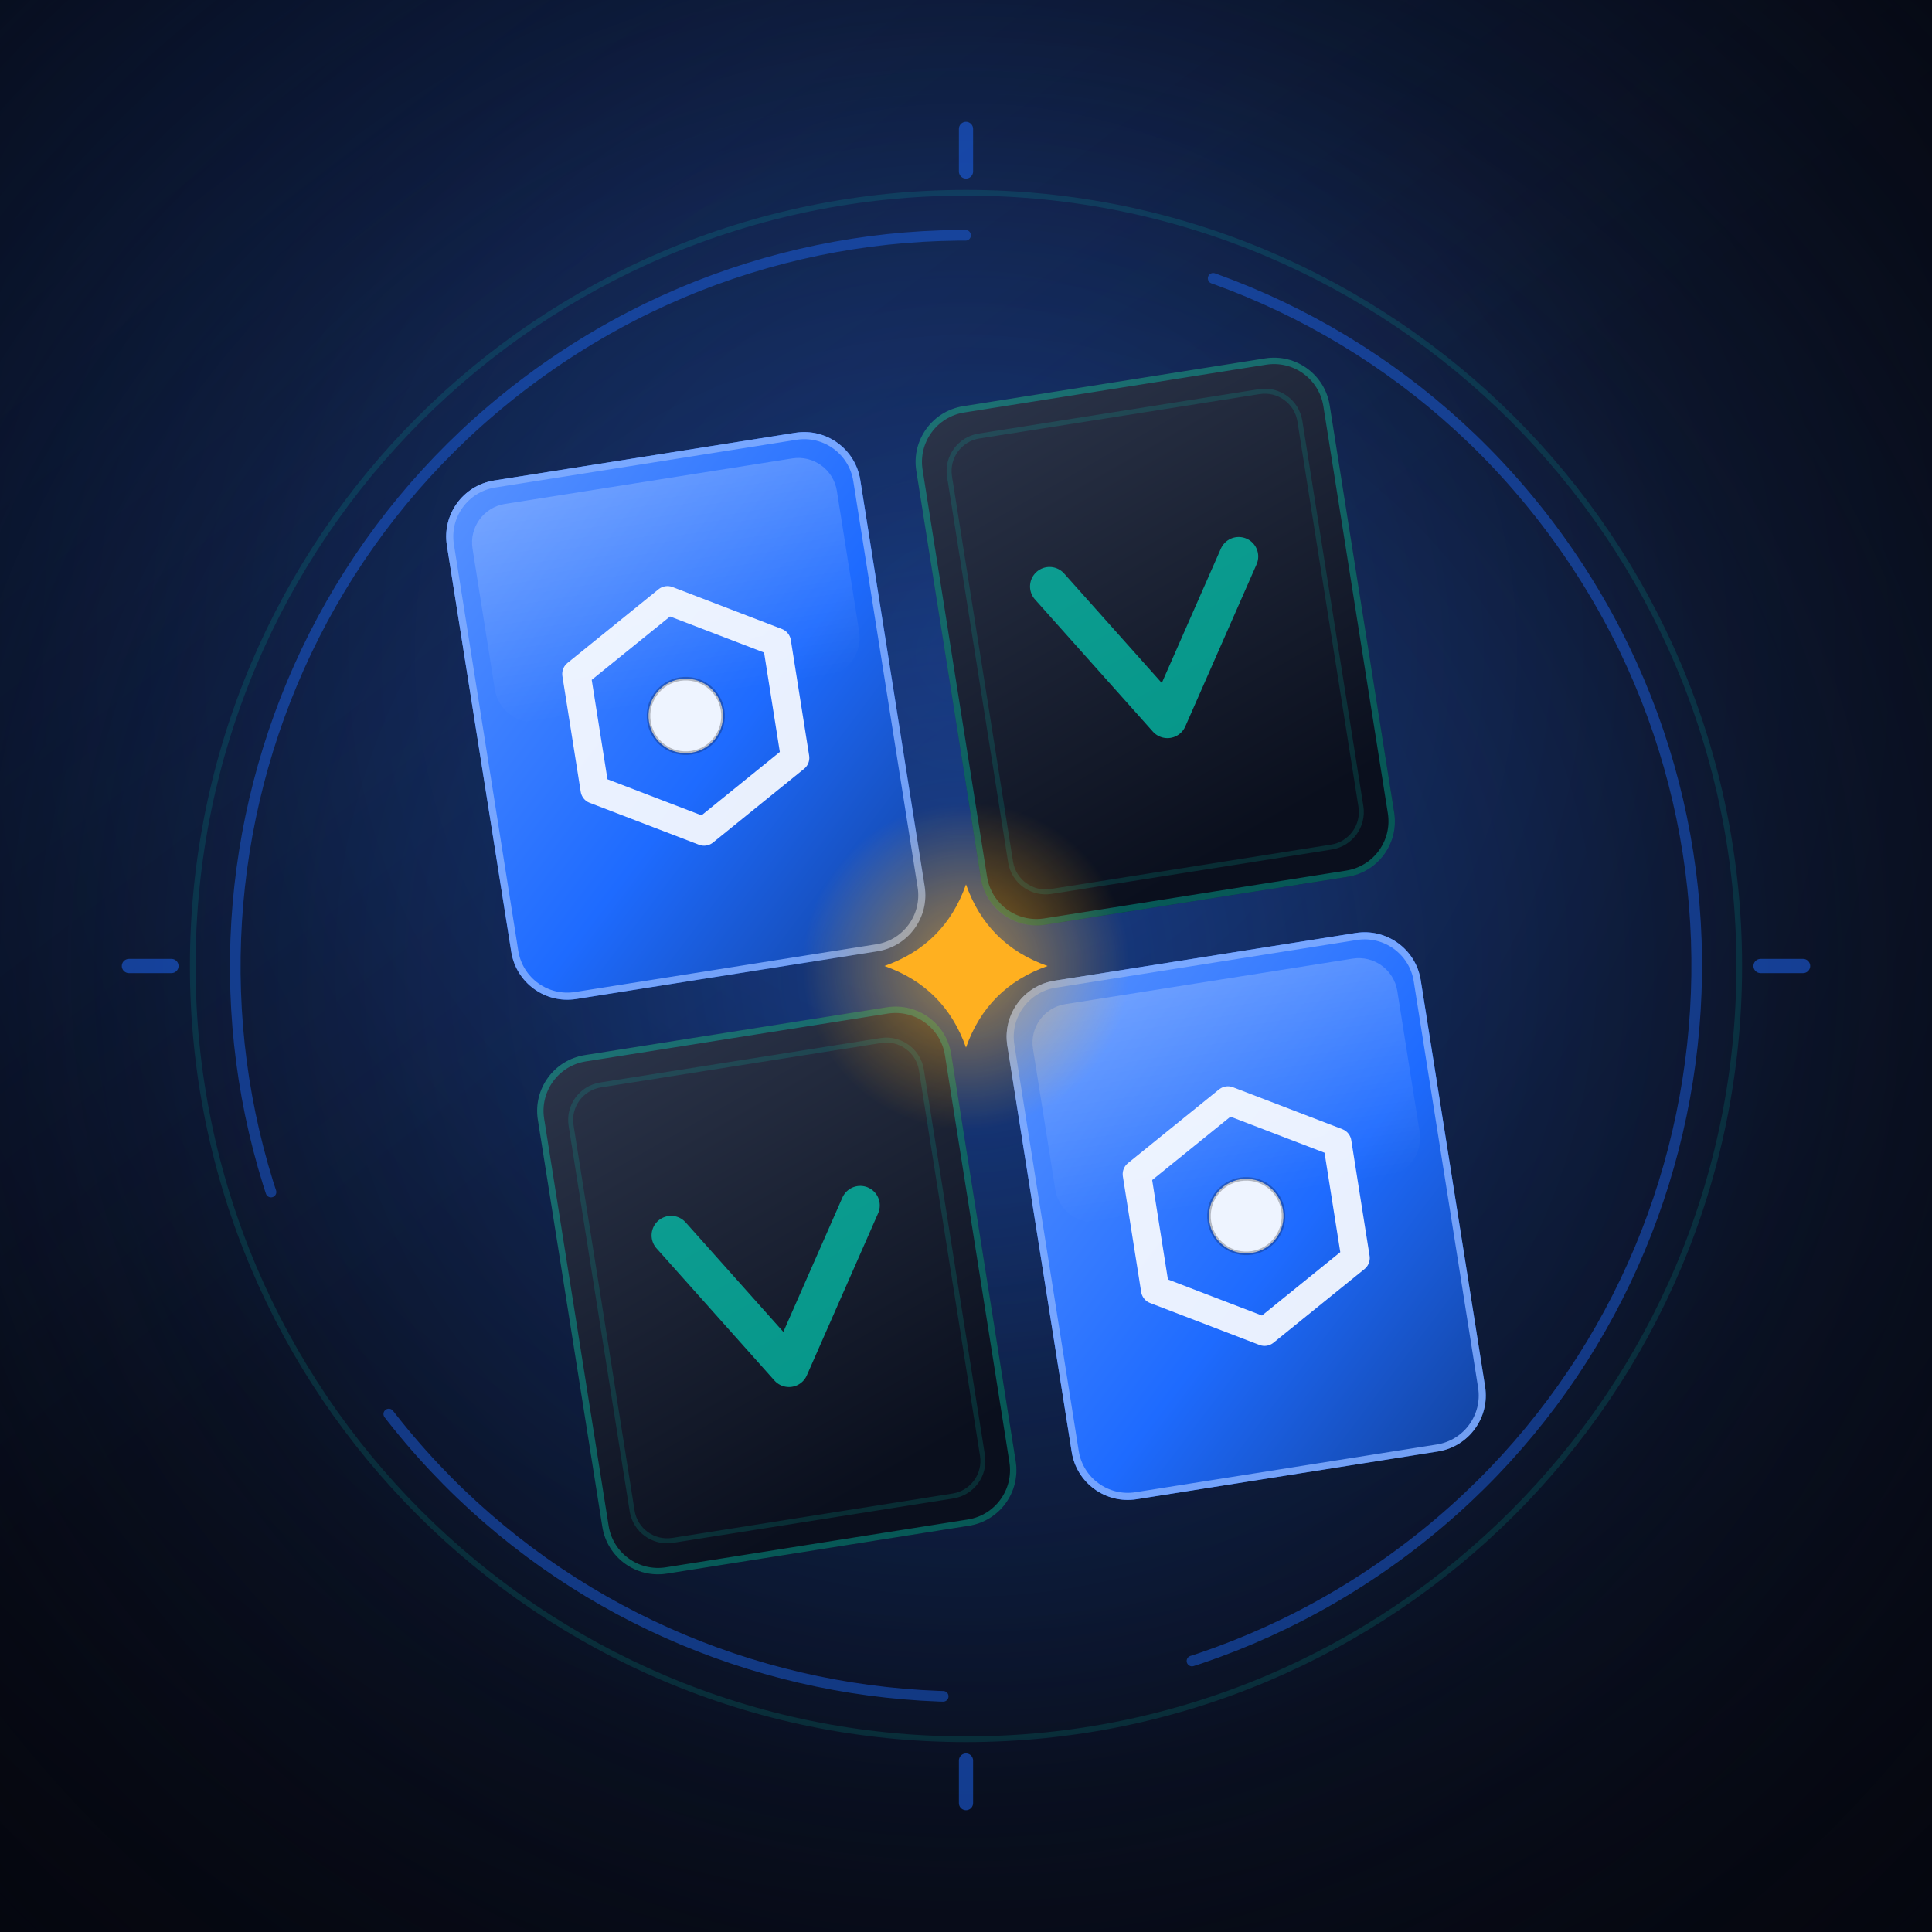
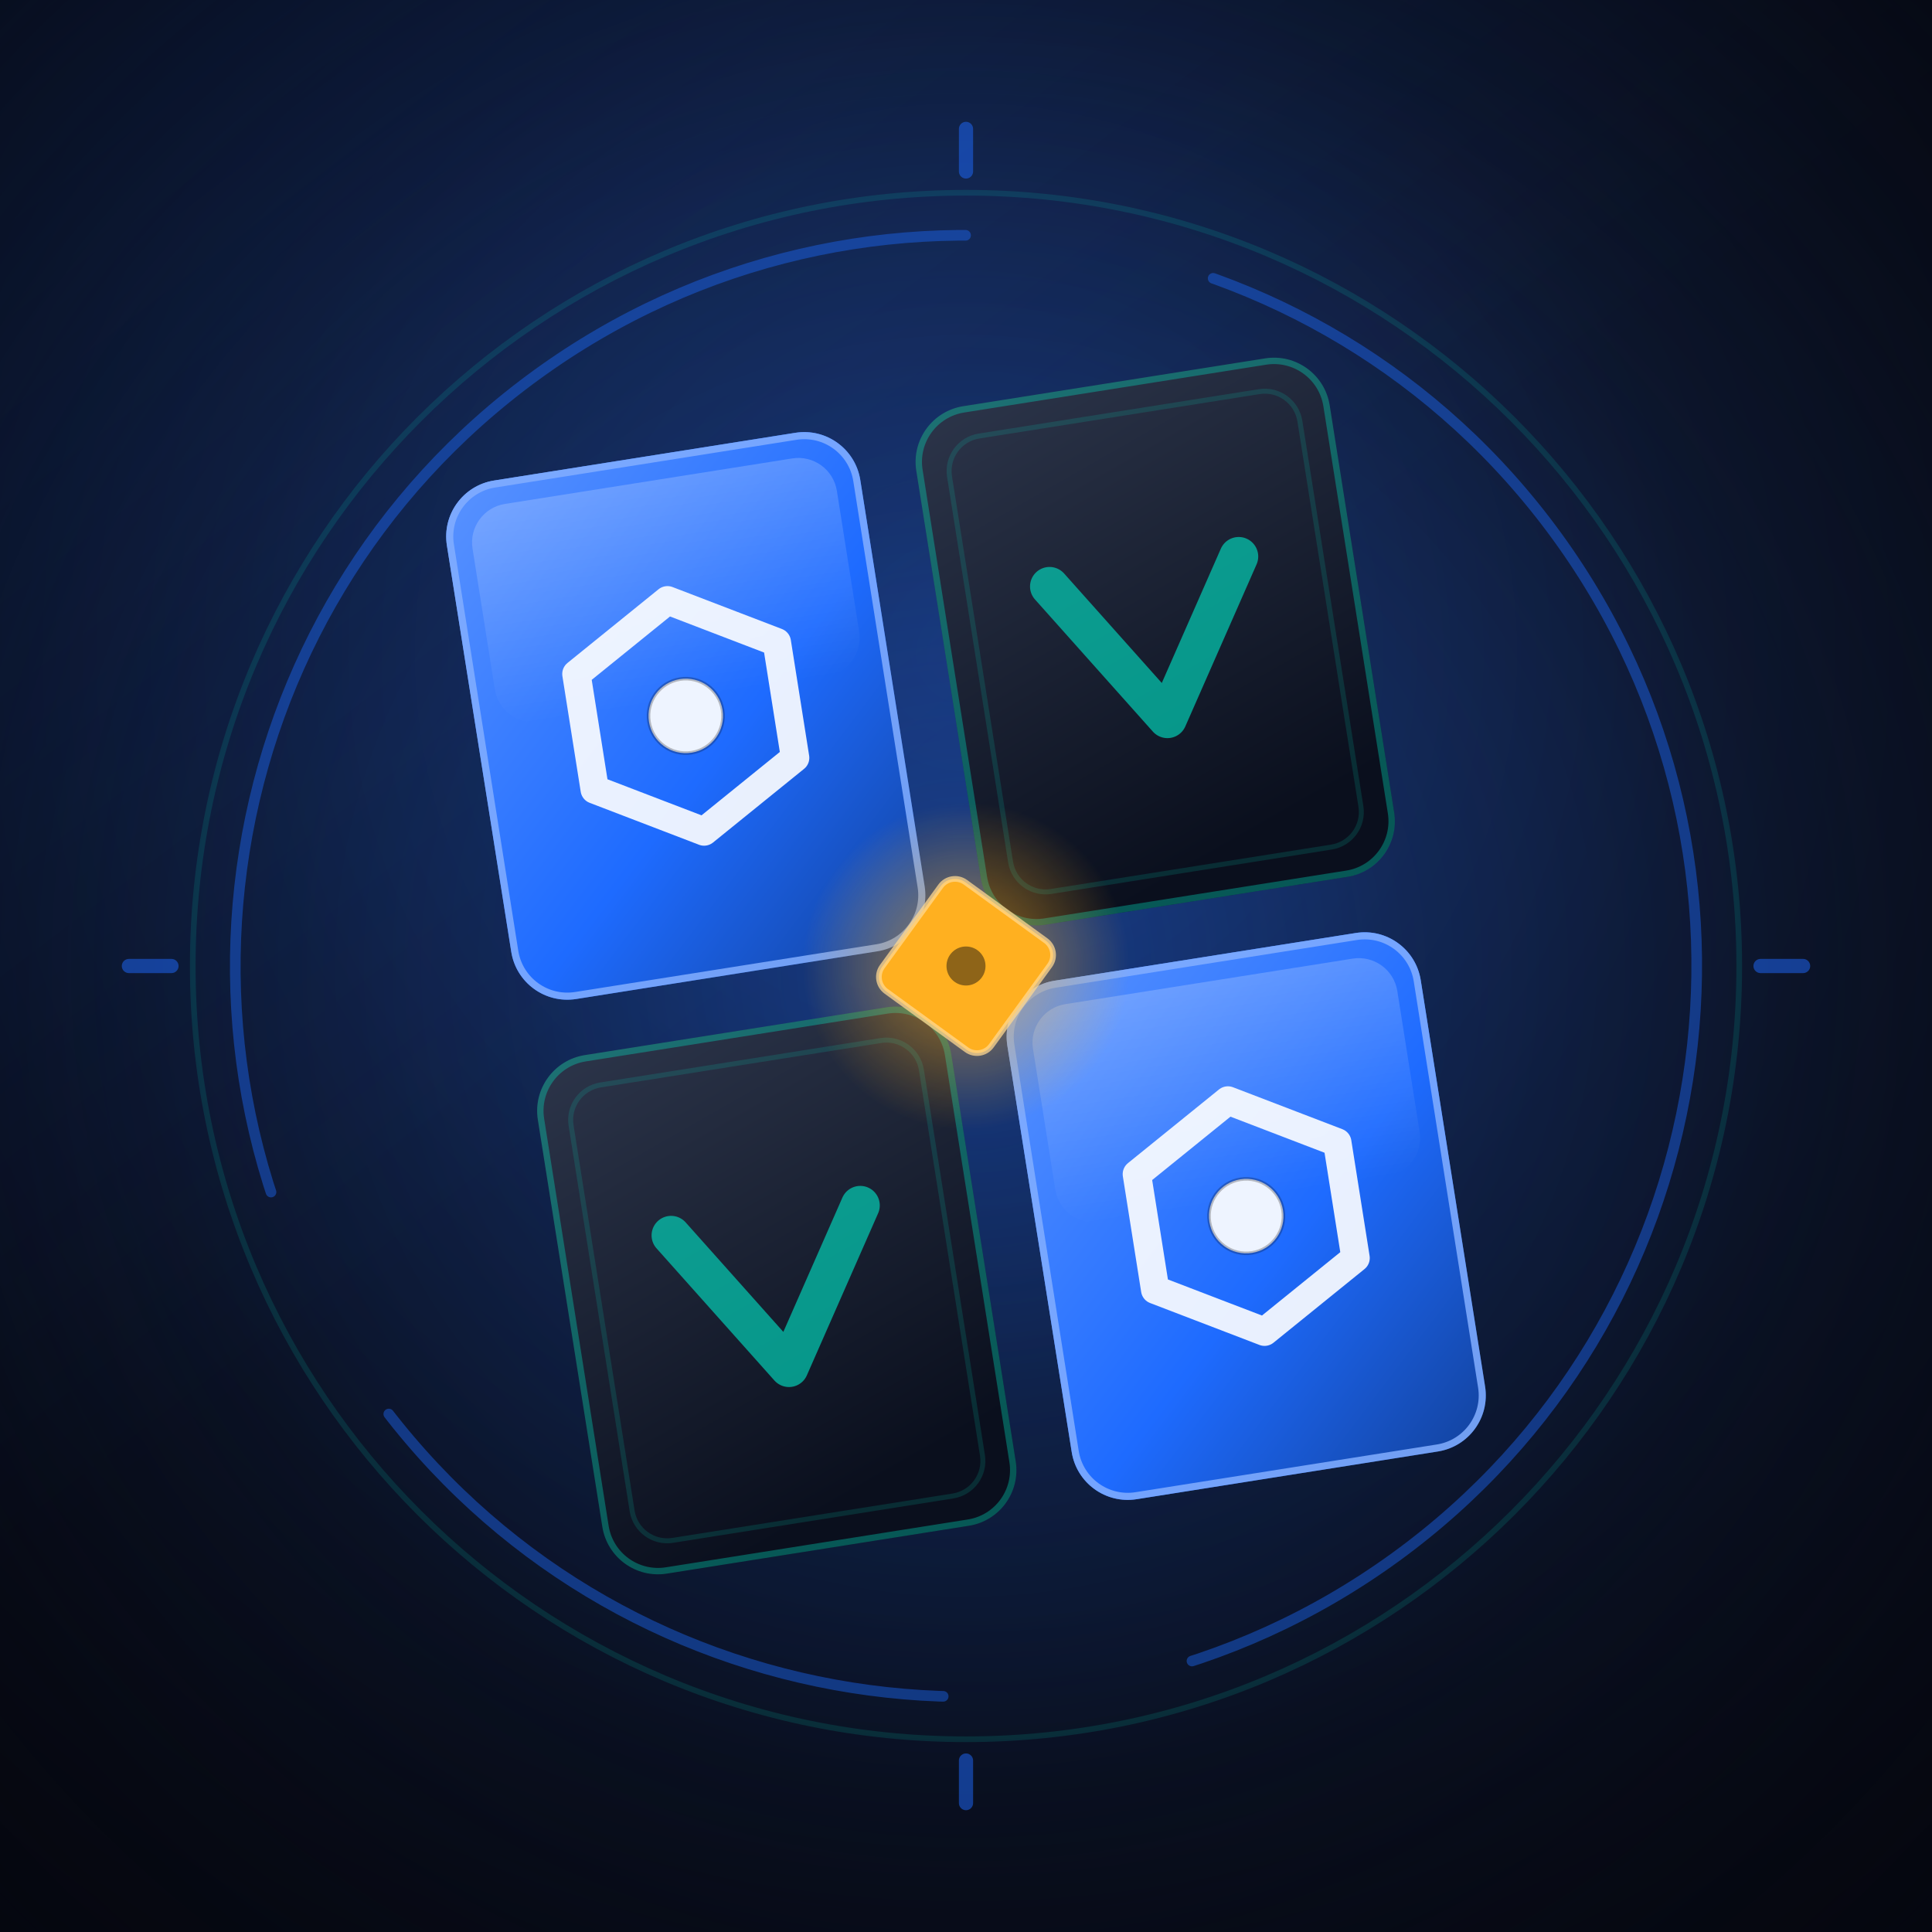
<svg xmlns="http://www.w3.org/2000/svg" width="512" height="512" viewBox="0 0 512 512">
  <defs>
    <radialGradient id="bg" cx="50%" cy="34%" r="82%">
      <stop offset="0%" stop-color="#172d5e" />
      <stop offset="46%" stop-color="#0d172f" />
      <stop offset="100%" stop-color="#05070F" />
    </radialGradient>
    <linearGradient id="sweep" x1="0%" y1="0%" x2="76%" y2="100%">
      <stop offset="0%" stop-color="rgba(30, 107, 255, 0.16)" />
      <stop offset="52%" stop-color="rgba(30, 107, 255, 0)" />
    </linearGradient>
    <radialGradient id="vignette" cx="50%" cy="50%" r="72%">
      <stop offset="58%" stop-color="rgba(5, 7, 15, 0)" />
      <stop offset="100%" stop-color="rgba(5, 7, 15, 0.72)" />
    </radialGradient>
    <radialGradient id="glow" cx="50%" cy="50%" r="50%">
      <stop offset="0%" stop-color="rgba(30, 107, 255, 0.34)" />
      <stop offset="55%" stop-color="rgba(30, 107, 255, 0.12)" />
      <stop offset="100%" stop-color="rgba(30, 107, 255, 0)" />
    </radialGradient>
    <linearGradient id="cardBack" x1="0%" y1="0%" x2="30%" y2="100%">
      <stop offset="0%" stop-color="#2c354a" />
      <stop offset="100%" stop-color="#0a0f1d" />
    </linearGradient>
    <linearGradient id="cardFace" x1="12%" y1="0%" x2="88%" y2="100%">
      <stop offset="0%" stop-color="#548fff" />
      <stop offset="58%" stop-color="#1E6BFF" />
      <stop offset="100%" stop-color="#1447a8" />
    </linearGradient>
    <linearGradient id="sheen" x1="0%" y1="0%" x2="0%" y2="100%">
      <stop offset="0%" stop-color="rgba(255,255,255,0.2)" />
      <stop offset="100%" stop-color="rgba(255,255,255,0)" />
    </linearGradient>
    <radialGradient id="sparkGlow" cx="50%" cy="50%" r="50%">
      <stop offset="0%" stop-color="rgba(255, 176, 32, 0.6)" />
      <stop offset="100%" stop-color="rgba(255, 176, 32, 0)" />
    </radialGradient>
    <clipPath id="belowHorizon">
      <rect x="0" y="274" width="512" height="238" />
    </clipPath>
  </defs>
  <rect width="512" height="512" fill="#05070F" />
  <rect width="512" height="512" fill="url(#bg)" />
  <rect width="512" height="512" fill="url(#sweep)" />
  <rect width="512" height="512" fill="url(#vignette)" />
  <g transform="translate(256 256) scale(0.94) translate(-256 -256)">
    <circle cx="256" cy="256" r="232" fill="url(#glow)" />
    <g>
      <circle cx="256" cy="256" r="218" fill="none" stroke="rgba(0, 229, 199, 0.13)" stroke-width="1.6" />
      <circle cx="256" cy="256" r="206" fill="none" stroke="rgba(30, 107, 255, 0.42)" stroke-width="3" stroke-dasharray="388.3 71.2 181.2 71.2" stroke-linecap="round" transform="rotate(-36 256 256)" />
      <line x1="256.0" y1="32.0" x2="256.0" y2="20.0" stroke="rgba(30, 107, 255, 0.5)" stroke-width="4" stroke-linecap="round" />
      <line x1="480.0" y1="256.0" x2="492.0" y2="256.0" stroke="rgba(30, 107, 255, 0.5)" stroke-width="4" stroke-linecap="round" />
      <line x1="256.0" y1="480.0" x2="256.0" y2="492.0" stroke="rgba(30, 107, 255, 0.5)" stroke-width="4" stroke-linecap="round" />
      <line x1="32.0" y1="256.0" x2="20.0" y2="256.0" stroke="rgba(30, 107, 255, 0.5)" stroke-width="4" stroke-linecap="round" />
    </g>
    <g transform="rotate(-9 256 256)">
      <g>
        <rect x="130" y="100" width="118" height="148" rx="16" fill="url(#cardFace)" />
        <rect x="137" y="107" width="104" height="62.16" rx="11" fill="url(#sheen)" />
        <rect x="131" y="101" width="116" height="146" rx="15" fill="none" stroke="rgba(131, 174, 255, 0.85)" stroke-width="2" />
        <path d="M 189.0 141.0 L 217.6 157.5 L 217.6 190.5 L 189.0 207.0 L 160.4 190.5 L 160.4 157.5 Z" fill="none" stroke="rgba(255, 255, 255, 0.9)" stroke-width="8" stroke-linejoin="round" />
        <circle cx="189" cy="174" r="10.5" fill="rgba(255, 255, 255, 0.92)" />
        <circle cx="189" cy="174" r="10.5" fill="none" stroke="rgba(5, 7, 15, 0.25)" stroke-width="1" />
      </g>
      <g>
        <rect x="264" y="100" width="118" height="148" rx="16" fill="url(#cardBack)" />
        <rect x="264.9" y="100.9" width="116.2" height="146.2" rx="15" fill="none" stroke="rgba(0, 229, 199, 0.34)" stroke-width="1.8" />
        <rect x="273" y="109" width="100" height="130" rx="10" fill="none" stroke="rgba(0, 229, 199, 0.14)" stroke-width="1.4" />
        <path d="M 296 154 L 323 196 L 350 154" fill="none" stroke="rgba(0, 229, 199, 0.62)" stroke-width="11" stroke-linecap="round" stroke-linejoin="round" />
      </g>
      <g>
        <rect x="130" y="264" width="118" height="148" rx="16" fill="url(#cardBack)" />
        <rect x="130.9" y="264.9" width="116.2" height="146.2" rx="15" fill="none" stroke="rgba(0, 229, 199, 0.34)" stroke-width="1.8" />
        <rect x="139" y="273" width="100" height="130" rx="10" fill="none" stroke="rgba(0, 229, 199, 0.14)" stroke-width="1.4" />
        <path d="M 162 318 L 189 360 L 216 318" fill="none" stroke="rgba(0, 229, 199, 0.62)" stroke-width="11" stroke-linecap="round" stroke-linejoin="round" />
      </g>
      <g>
        <rect x="264" y="264" width="118" height="148" rx="16" fill="url(#cardFace)" />
        <rect x="271" y="271" width="104" height="62.16" rx="11" fill="url(#sheen)" />
        <rect x="265" y="265" width="116" height="146" rx="15" fill="none" stroke="rgba(131, 174, 255, 0.85)" stroke-width="2" />
        <path d="M 323.0 305.0 L 351.6 321.5 L 351.6 354.5 L 323.0 371.0 L 294.4 354.5 L 294.4 321.5 Z" fill="none" stroke="rgba(255, 255, 255, 0.9)" stroke-width="8" stroke-linejoin="round" />
        <circle cx="323" cy="338" r="10.5" fill="rgba(255, 255, 255, 0.92)" />
        <circle cx="323" cy="338" r="10.5" fill="none" stroke="rgba(5, 7, 15, 0.25)" stroke-width="1" />
      </g>
    </g>
    <circle cx="256" cy="256" r="46" fill="url(#sparkGlow)" />
-     <path d="M 256 233 Q 261.98 250.02 279 256 Q 261.98 261.98 256 279 Q 250.02 261.98 233 256 Q 250.02 250.02 256 233 Z" fill="#FFB020" />
+     <g transform="rotate(36 256 256)">
+       <rect x="237" y="237" width="38" height="38" rx="5" fill="#FFB020" />
+       <rect x="237" y="237" width="38" height="38" rx="5" fill="none" stroke="rgba(255, 216, 144, 0.75)" stroke-width="1.6" />
+     </g>
+     <circle cx="256" cy="256" r="5.5" fill="rgba(5, 7, 15, 0.45)" />
  </g>
</svg>
